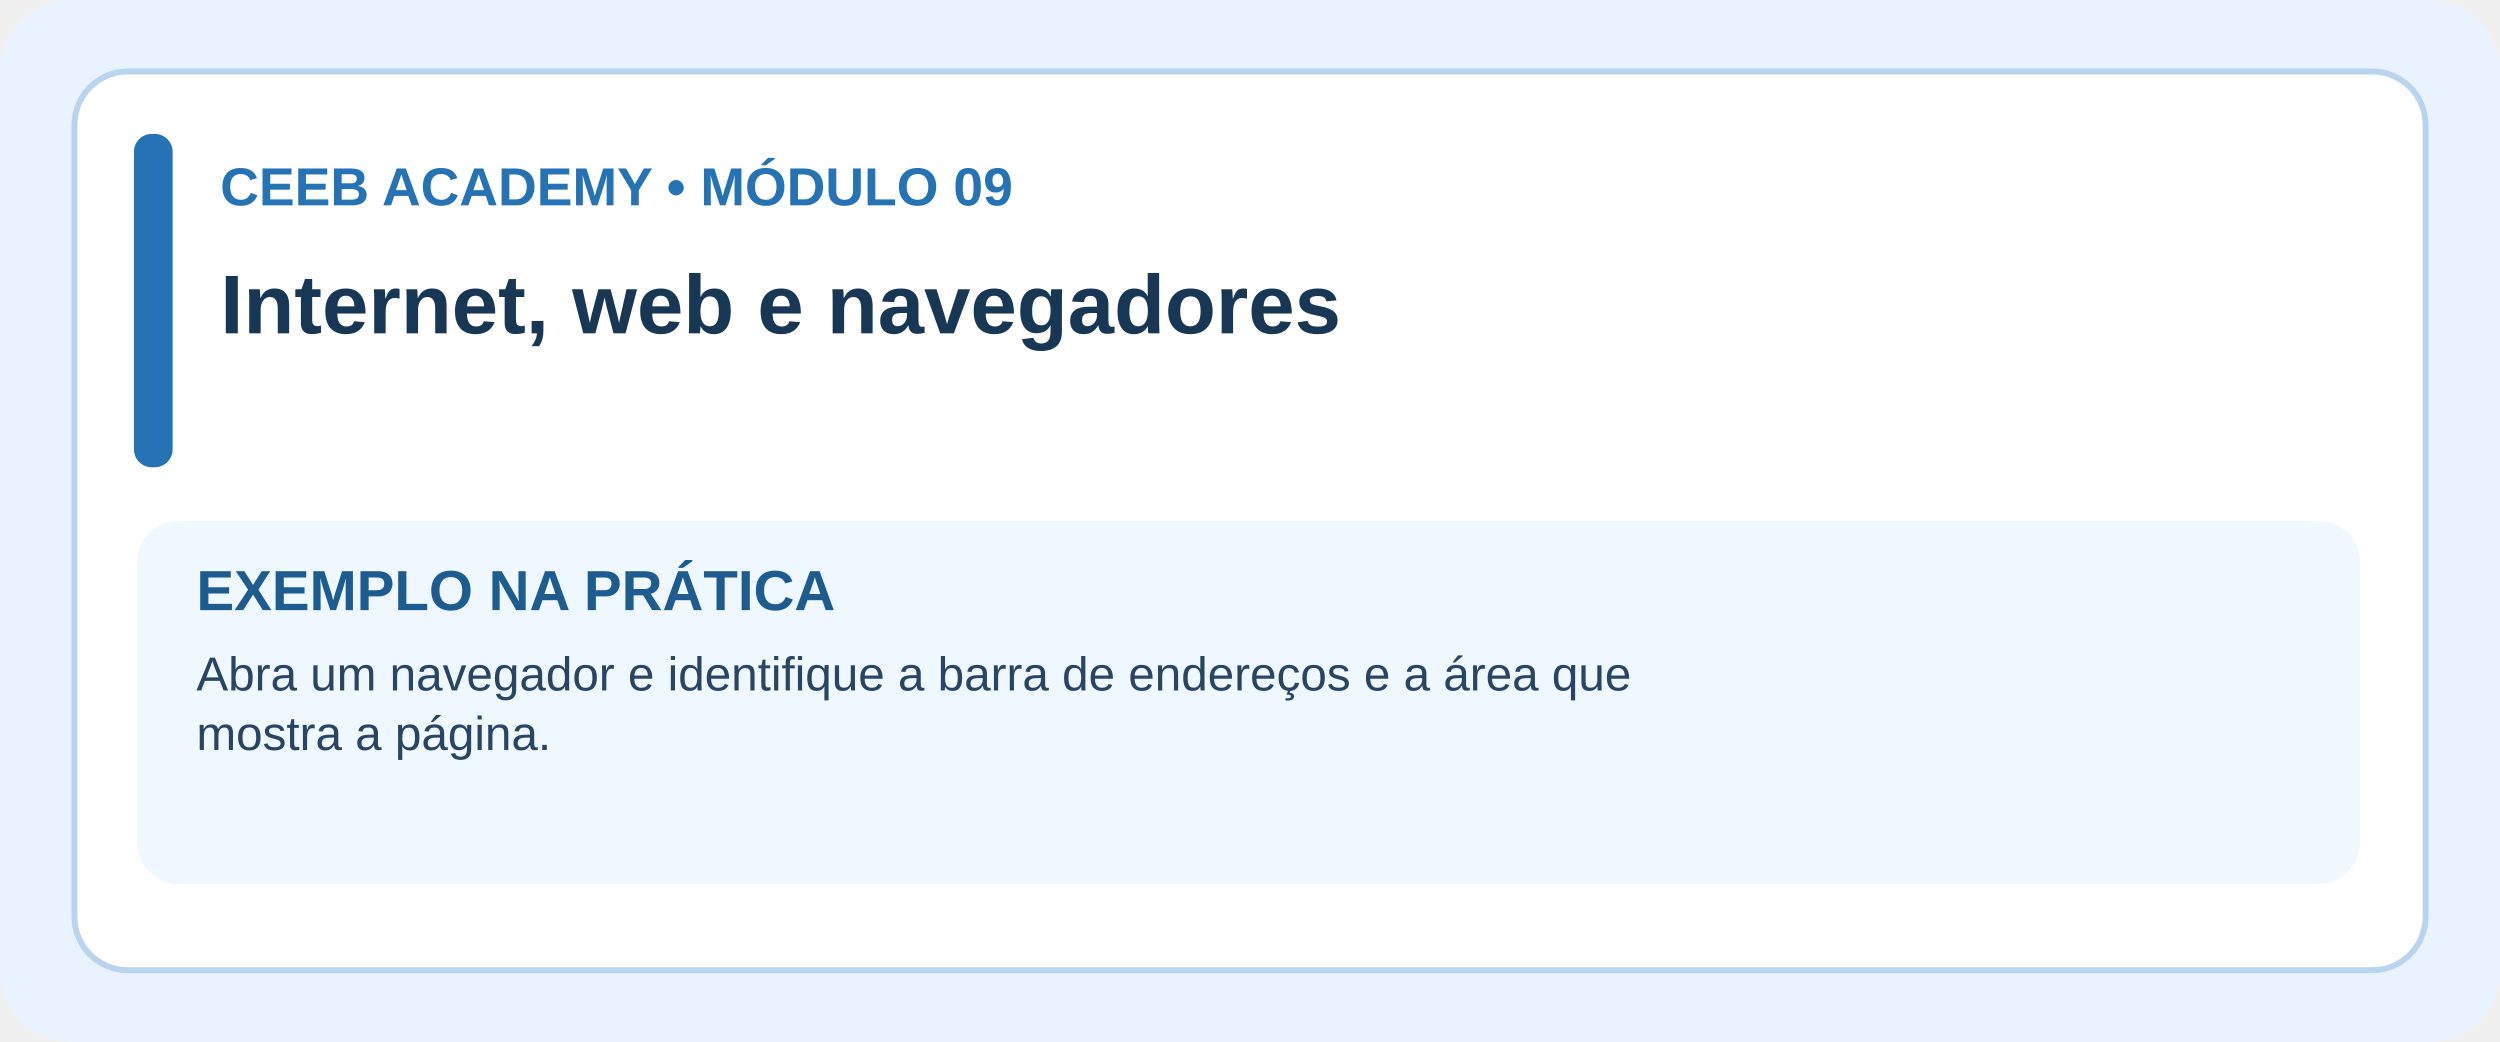
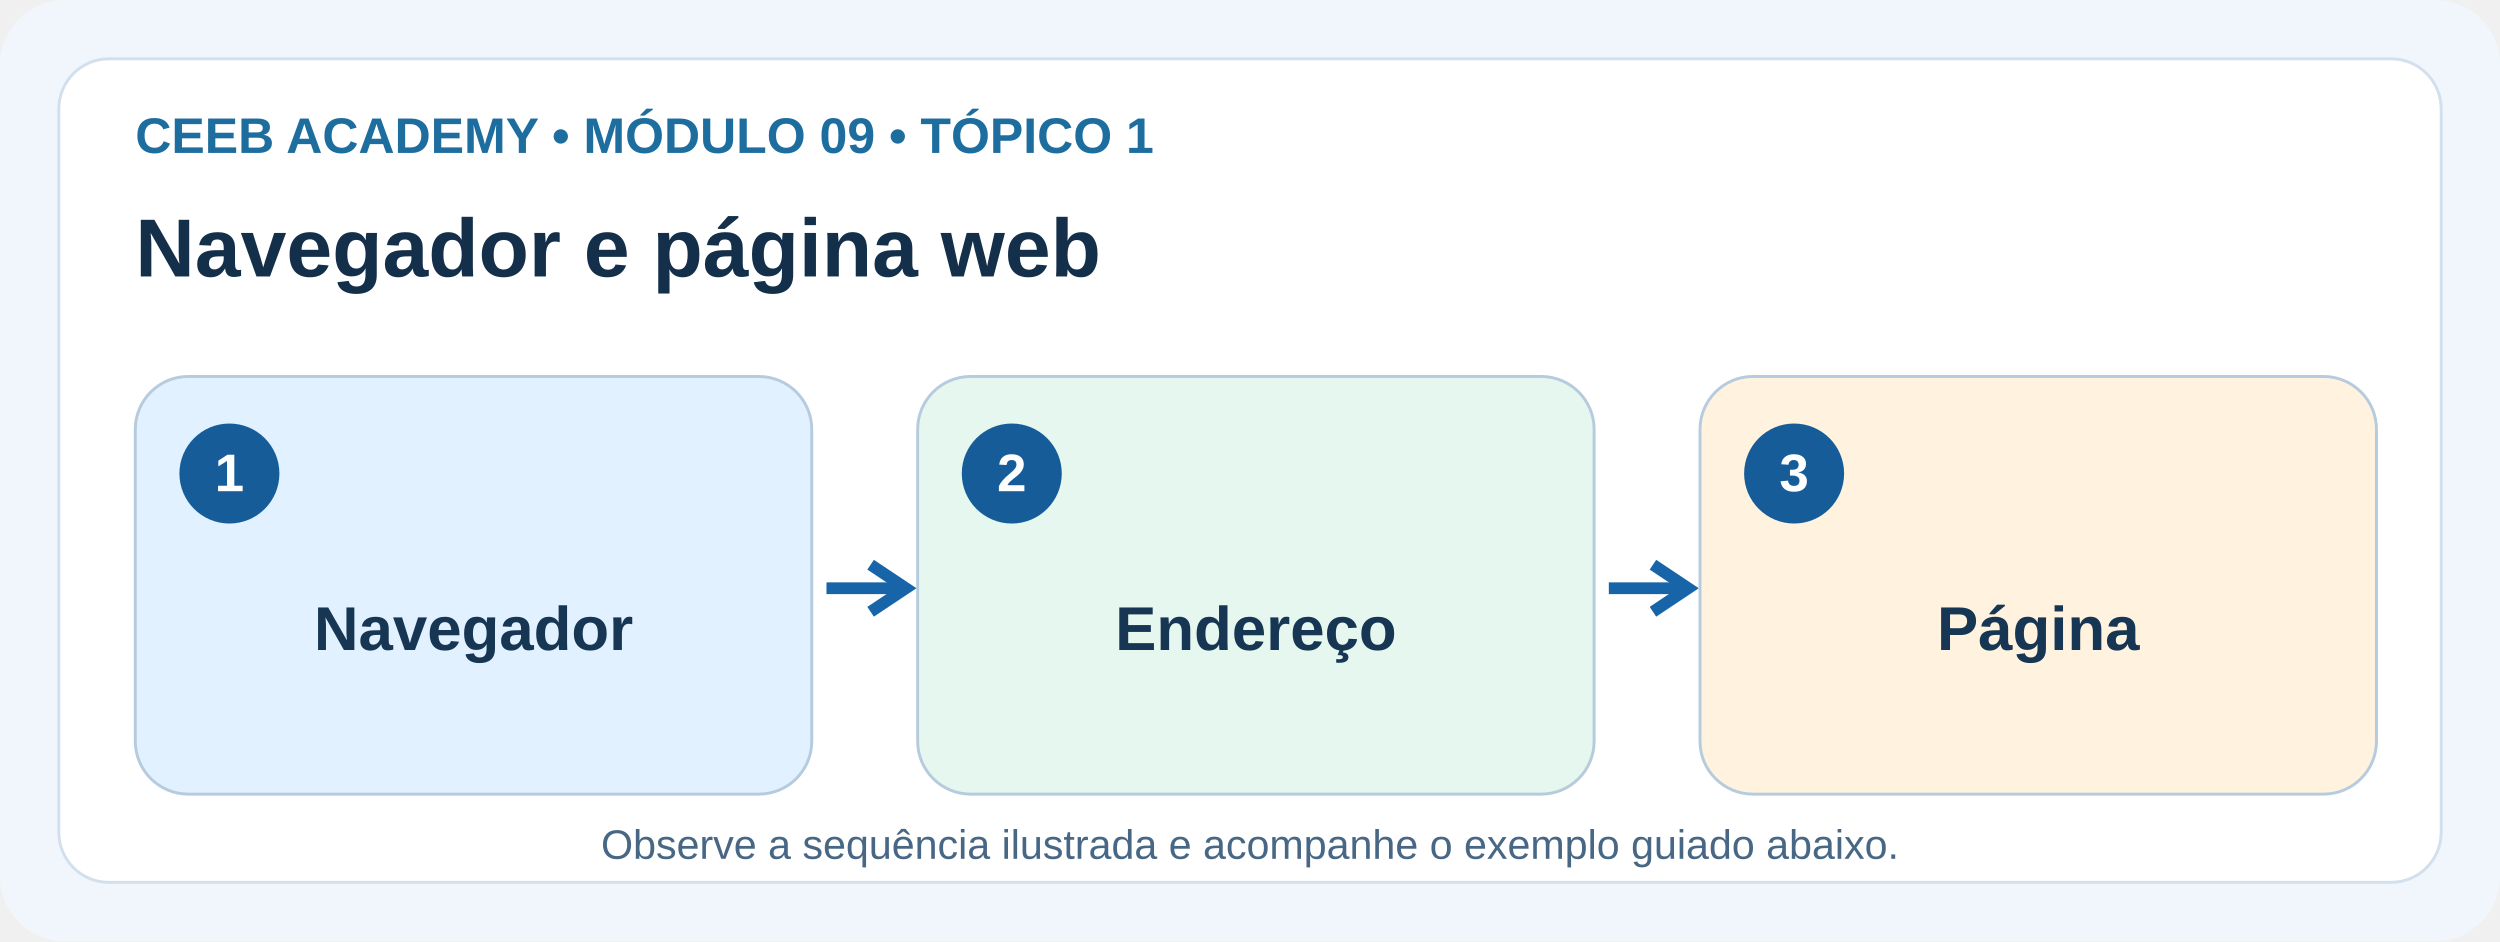
- <svg xmlns="http://www.w3.org/2000/svg" width="840" height="350" viewBox="0 0 840 350" role="img" aria-label="Diagrama explicativo em português">
-   <rect width="840" height="350" rx="24" fill="#e9f3ff" />
-   <rect x="25" y="24" width="790" height="302" rx="18" fill="white" stroke="#b8d4ee" stroke-width="2" />
-   <rect x="45" y="45" width="13" height="112" rx="6" fill="#2573b5" />
-   <text x="74" y="69" font-family="Arial, sans-serif" font-weight="700" font-size="18" fill="#2573b5">CEEB ACADEMY • MÓDULO 09</text>
-   <text x="74" y="112" font-family="Arial, sans-serif" font-size="28" font-weight="700" fill="#183755">Internet, web e navegadores</text>
-   <rect x="46" y="175" width="747" height="122" rx="14" fill="#eff7ff" />
-   <text x="66" y="205" font-family="Arial, sans-serif" font-size="19" font-weight="700" fill="#1e5c90">EXEMPLO NA PRÁTICA</text>
-   <text x="66" y="232" font-family="Arial, sans-serif" font-size="16" fill="#284563">Abra um navegador e identifique a barra de endereços e a área que</text>
-   <text x="66" y="252" font-family="Arial, sans-serif" font-size="16" fill="#284563">mostra a página.</text>
+ <svg xmlns="http://www.w3.org/2000/svg" width="850" height="320" viewBox="0 0 850 320" role="img" aria-label="Esquema ilustrativo em português sobre Navegador e página web">
+   <rect width="850" height="320" rx="22" fill="#f1f6fc" />
+   <rect x="20" y="20" width="810" height="280" rx="17" fill="#fff" stroke="#d2dfed" />
+   <text x="46" y="52" fill="#1d6d9f" font-size="17" font-family="Arial, sans-serif" font-weight="700">CEEB ACADEMY • MÓDULO 09 • TÓPICO 1</text>
+   <text x="46" y="94" fill="#142f4a" font-size="28" font-family="Arial, sans-serif" font-weight="700">Navegador e página web</text>
+   <g font-family="Arial, sans-serif">
+     <rect x="46" y="128" rx="18" width="230" height="142" fill="#e2f1ff" stroke="#b6cbdd" />
+     <circle cx="78" cy="161" r="17" fill="#165c99" />
+     <text x="78" y="167" text-anchor="middle" fill="white" font-size="18" font-weight="bold">1</text>
+     <text x="161" y="221" text-anchor="middle" font-size="21" font-weight="bold" fill="#163653">Navegador</text>
+     <path d="M 281 200 L 306 200" stroke="#1765a8" stroke-width="4" />
+     <path d="M296 192 L308 200 L296 208" fill="none" stroke="#1765a8" stroke-width="4" />
+     <rect x="312" y="128" rx="18" width="230" height="142" fill="#e6f7ef" stroke="#b6cbdd" />
+     <circle cx="344" cy="161" r="17" fill="#165c99" />
+     <text x="344" y="167" text-anchor="middle" fill="white" font-size="18" font-weight="bold">2</text>
+     <text x="427" y="221" text-anchor="middle" font-size="21" font-weight="bold" fill="#163653">Endereço</text>
+     <path d="M 547 200 L 572 200" stroke="#1765a8" stroke-width="4" />
+     <path d="M562 192 L574 200 L562 208" fill="none" stroke="#1765a8" stroke-width="4" />
+     <rect x="578" y="128" rx="18" width="230" height="142" fill="#fff3df" stroke="#b6cbdd" />
+     <circle cx="610" cy="161" r="17" fill="#165c99" />
+     <text x="610" y="167" text-anchor="middle" fill="white" font-size="18" font-weight="bold">3</text>
+     <text x="693" y="221" text-anchor="middle" font-size="21" font-weight="bold" fill="#163653">Página</text>
+   </g>
+   <text x="425" y="292" text-anchor="middle" font-family="Arial, sans-serif" font-size="14" fill="#476785">Observe a sequência ilustrada e acompanhe o exemplo guiado abaixo.</text>
</svg>
